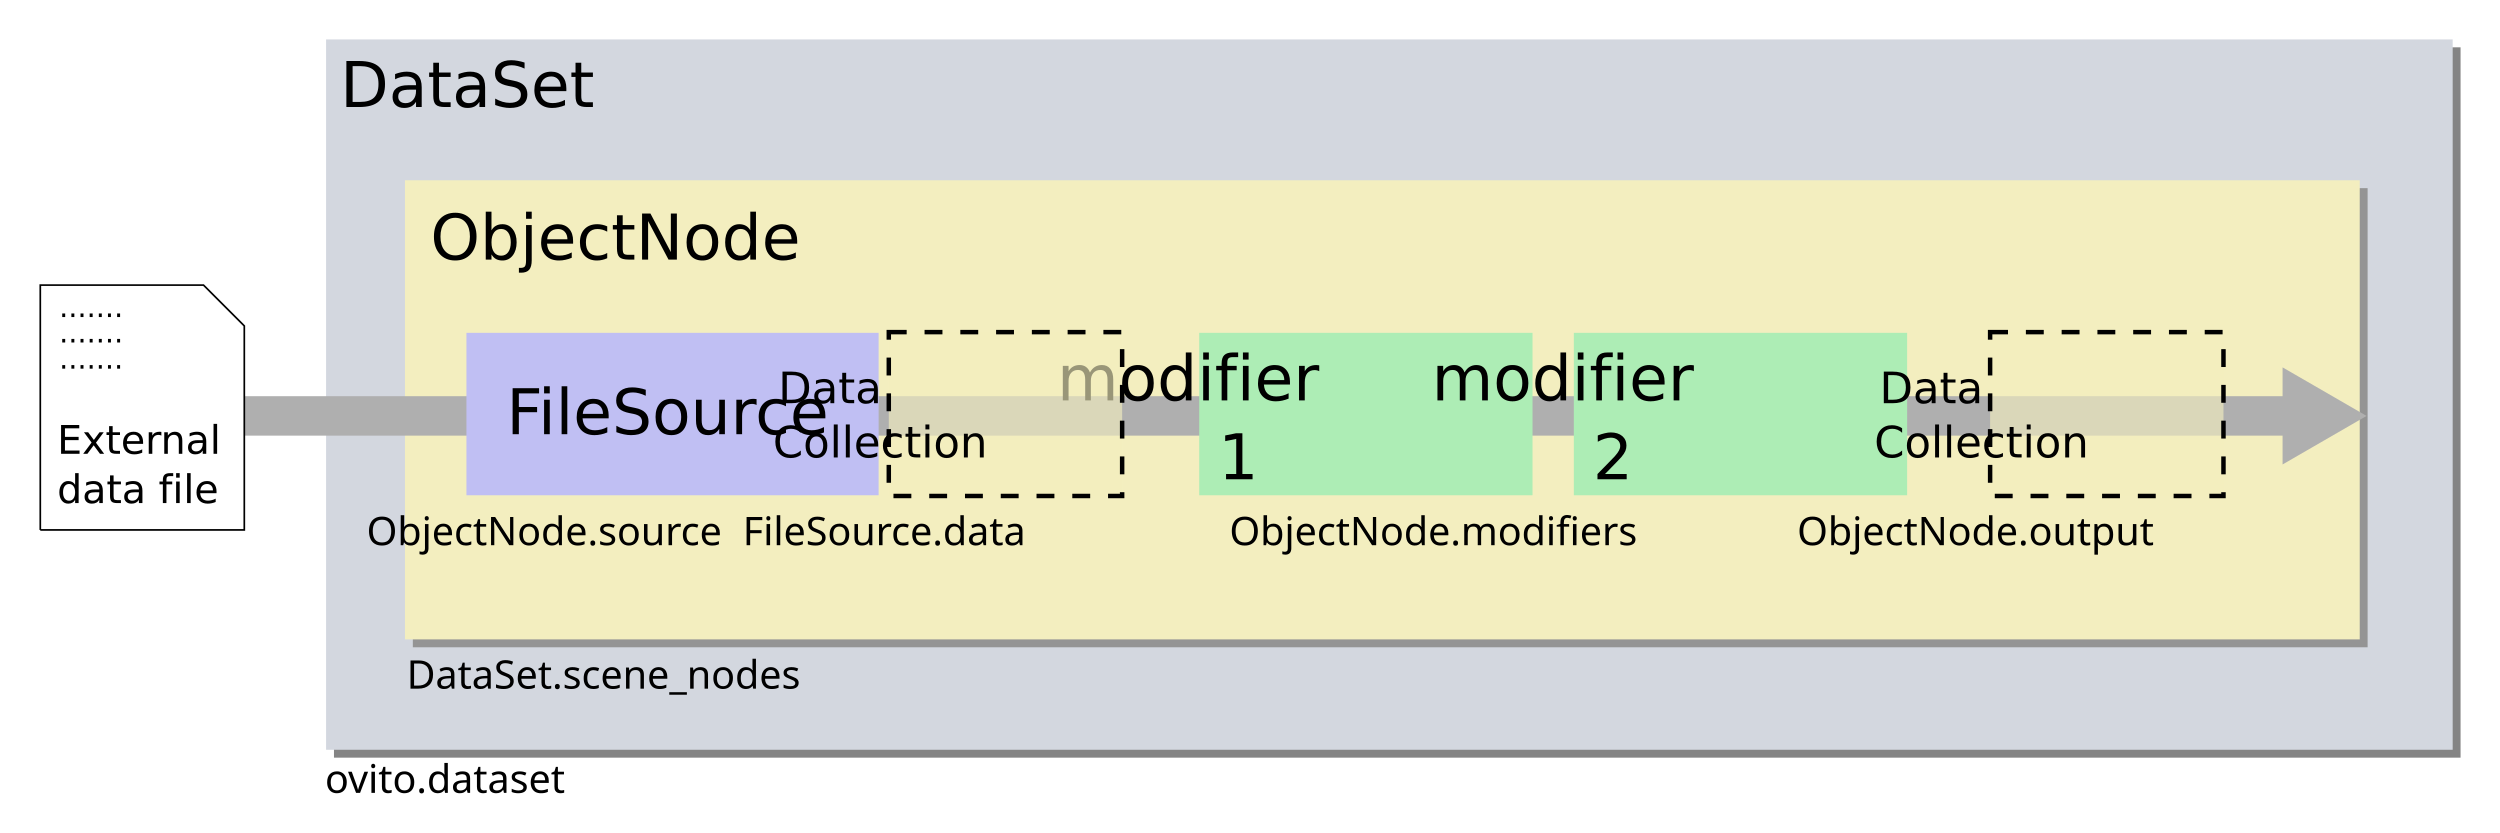
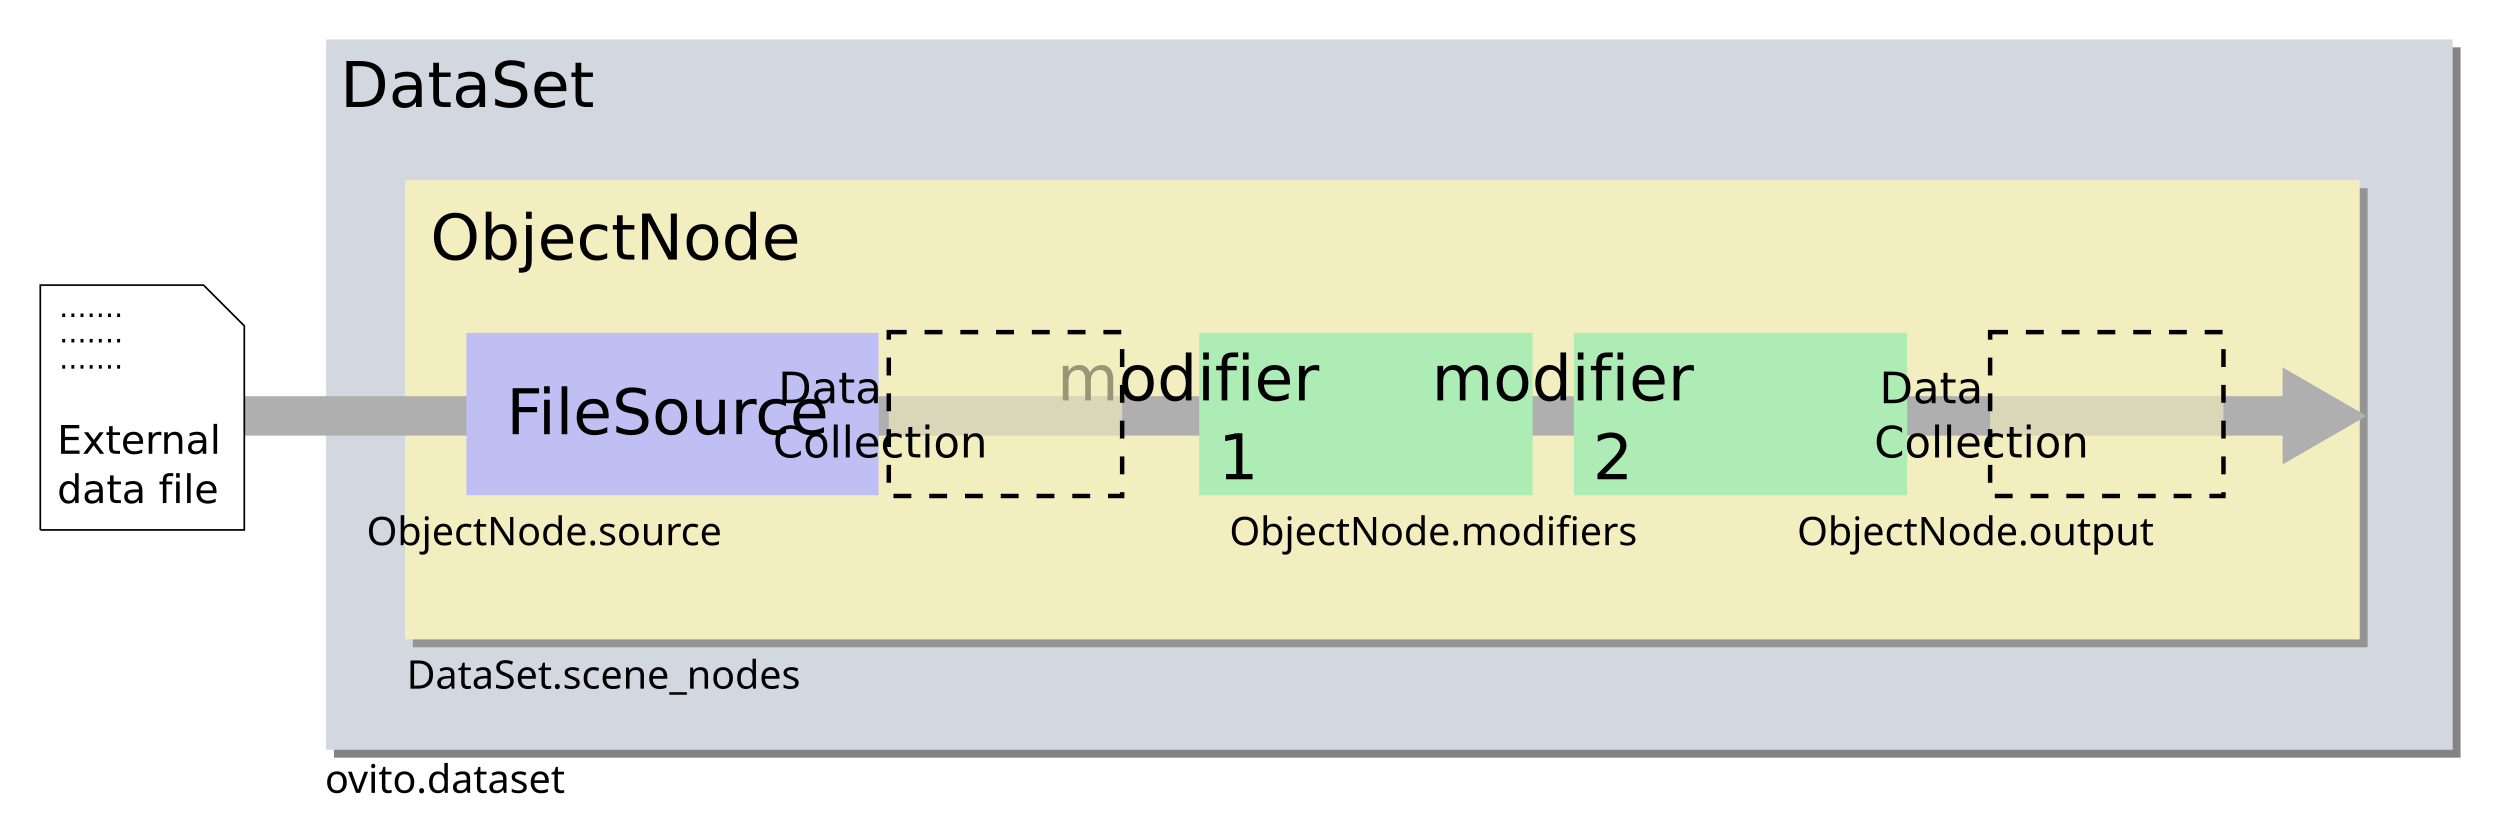
<svg xmlns="http://www.w3.org/2000/svg" width="633.977" height="211.162" id="svg2" version="1.1">
  <defs id="defs4">
    <marker style="overflow:visible" id="TriangleOutS" refX="0" refY="0" orient="auto">
      <path transform="scale(0.2,0.2)" style="fill-rule:evenodd;stroke:#000000;stroke-width:1pt" d="m 5.77,0 -8.65,5 0,-10 8.65,5 z" id="path4305" />
    </marker>
    <marker style="overflow:visible" id="Arrow2Send" refX="0" refY="0" orient="auto">
      <path transform="matrix(-0.3,0,0,-0.3,0.69,0)" d="M 8.719,4.034 -2.207,0.016 8.719,-4.002 c -1.745,2.372 -1.735,5.617 -6e-7,8.035 z" style="fill-rule:evenodd;stroke-width:0.625;stroke-linejoin:round" id="path4190" />
    </marker>
    <marker style="overflow:visible" id="Arrow1Lend" refX="0" refY="0" orient="auto">
      <path transform="matrix(-0.8,0,0,-0.8,-10,0)" style="fill-rule:evenodd;stroke:#000000;stroke-width:1pt" d="M 0,0 5,-5 -12.5,0 5,5 0,0 z" id="path4160" />
    </marker>
    <filter id="filter3777" color-interpolation-filters="sRGB">
      <feFlood result="flood" flood-color="rgb(0,0,0)" flood-opacity="0.5" id="feFlood3779" />
      <feComposite result="composite1" operator="in" in="flood" in2="SourceGraphic" id="feComposite3781" />
      <feGaussianBlur result="blur" stdDeviation="2" id="feGaussianBlur3783" />
      <feOffset result="offset" dy="4" dx="4" id="feOffset3785" />
      <feComposite result="composite2" operator="over" in="SourceGraphic" in2="offset" id="feComposite3787" />
    </filter>
    <filter id="filter3789" color-interpolation-filters="sRGB">
      <feFlood result="flood" flood-color="rgb(0,0,0)" flood-opacity="0.5" id="feFlood3791" />
      <feComposite result="composite1" operator="in" in="flood" in2="SourceGraphic" id="feComposite3793" />
      <feGaussianBlur result="blur" stdDeviation="2" id="feGaussianBlur3795" />
      <feOffset result="offset" dy="4" dx="4" id="feOffset3797" />
      <feComposite result="composite2" operator="over" in="SourceGraphic" in2="offset" id="feComposite3799" />
    </filter>
    <filter id="filter3777-3" color-interpolation-filters="sRGB">
      <feFlood result="flood" flood-color="rgb(0,0,0)" flood-opacity="0.5" id="feFlood3779-8" />
      <feComposite result="composite1" operator="in" in="flood" in2="SourceGraphic" id="feComposite3781-6" />
      <feGaussianBlur result="blur" stdDeviation="2" id="feGaussianBlur3783-9" />
      <feOffset result="offset" dy="4" dx="4" id="feOffset3785-4" />
      <feComposite result="fbSourceGraphic" operator="over" in="SourceGraphic" in2="offset" id="feComposite3787-3" />
      <feColorMatrix id="feColorMatrix3881" values="0 0 0 -1 0 0 0 0 -1 0 0 0 0 -1 0 0 0 0 1 0" in="fbSourceGraphic" result="fbSourceGraphicAlpha" />
      <feFlood in="fbSourceGraphic" result="flood" flood-color="rgb(0,0,0)" flood-opacity="0.5" id="feFlood3883" />
      <feComposite result="composite1" operator="in" in="flood" in2="fbSourceGraphic" id="feComposite3885" />
      <feGaussianBlur result="blur" stdDeviation="2" id="feGaussianBlur3887" />
      <feOffset result="offset" dy="4" dx="4" id="feOffset3889" />
      <feComposite result="composite2" operator="over" in="fbSourceGraphic" in2="offset" id="feComposite3891" />
    </filter>
    <marker style="overflow:visible" id="TriangleOutSd" refX="0" refY="0" orient="auto">
      <path transform="scale(0.2,0.2)" style="fill:#afafaf;fill-rule:evenodd;stroke:#afafaf;stroke-width:1pt" d="m 5.77,0 -8.65,5 0,-10 8.65,5 z" id="path5012" />
    </marker>
    <filter id="filter5169" color-interpolation-filters="sRGB">
      <feFlood id="feFlood5171" flood-opacity="0.5" flood-color="rgb(0,0,0)" result="flood" />
      <feComposite id="feComposite5173" in2="SourceGraphic" in="flood" operator="in" result="composite1" />
      <feGaussianBlur id="feGaussianBlur5175" stdDeviation="2" result="blur" />
      <feOffset id="feOffset5177" dx="4" dy="4" result="offset" />
      <feComposite id="feComposite5179" in2="offset" in="SourceGraphic" operator="over" result="composite2" />
    </filter>
    <filter id="filter5181" color-interpolation-filters="sRGB">
      <feFlood id="feFlood5183" flood-opacity="0.5" flood-color="rgb(0,0,0)" result="flood" />
      <feComposite id="feComposite5185" in2="SourceGraphic" in="flood" operator="in" result="composite1" />
      <feGaussianBlur id="feGaussianBlur5187" stdDeviation="2" result="blur" />
      <feOffset id="feOffset5189" dx="4" dy="4" result="offset" />
      <feComposite id="feComposite5191" in2="offset" in="SourceGraphic" operator="over" result="composite2" />
    </filter>
  </defs>
  <g id="layer1" transform="translate(-21.59454,-293.0765)">
    <rect style="color:#000000;fill:#848484;fill-opacity:1;fill-rule:evenodd;stroke:none;stroke-width:3;marker:none;visibility:visible;display:inline;overflow:visible;enable-background:accumulate" id="rect5201" width="539.286" height="180.135" x="106.286" y="305.076" />
    <rect y="303.076" x="104.286" height="180.135" width="539.286" id="rect2985" style="color:#000000;fill:#d3d7df;fill-opacity:1;fill-rule:evenodd;stroke:none;stroke-width:3;marker:none;visibility:visible;display:inline;overflow:visible;enable-background:accumulate" />
    <rect style="color:#000000;fill:#949494;fill-opacity:1;fill-rule:evenodd;stroke:none;stroke-width:3;marker:none;visibility:visible;display:inline;overflow:visible;enable-background:accumulate" id="rect5203" width="495.714" height="116.429" x="126.286" y="340.791" />
    <text id="text3755" y="320.219" x="107.857" style="font-size:40px;font-style:normal;font-weight:normal;line-height:125%;letter-spacing:0px;word-spacing:0px;fill:#000000;fill-opacity:1;stroke:none;font-family:Bitstream Vera Sans" xml:space="preserve">
      <tspan style="font-size:16px;font-style:normal;font-variant:normal;font-weight:normal;font-stretch:normal;text-align:start;line-height:125%;writing-mode:lr-tb;text-anchor:start;font-family:DejaVu Sans;-inkscape-font-specification:DejaVu Sans" y="320.219" x="107.857" id="tspan3757">DataSet</tspan>
    </text>
    <rect y="338.791" x="124.286" height="116.429" width="495.714" id="rect2985-9" style="color:#000000;fill:#f3eebf;fill-opacity:1;fill-rule:evenodd;stroke:none;stroke-width:3;marker:none;visibility:visible;display:inline;overflow:visible;enable-background:accumulate" />
    <path id="path4151" d="m 83.651,398.548 523.878,0" style="fill:none;stroke:#afafaf;stroke-width:10;stroke-linecap:butt;stroke-linejoin:miter;stroke-miterlimit:4;stroke-opacity:1;stroke-dasharray:none;marker-end:url(#TriangleOutSd)" />
    <text id="text3755-9" y="358.901" x="130.732" style="font-size:40px;font-style:normal;font-weight:normal;line-height:125%;letter-spacing:0px;word-spacing:0px;fill:#000000;fill-opacity:1;stroke:none;font-family:Bitstream Vera Sans" xml:space="preserve">
      <tspan style="font-size:16px;font-style:normal;font-variant:normal;font-weight:normal;font-stretch:normal;text-align:start;line-height:125%;writing-mode:lr-tb;text-anchor:start;font-family:DejaVu Sans;-inkscape-font-specification:DejaVu Sans" y="358.901" x="130.732" id="tspan3757-0">ObjectNode</tspan>
    </text>
    <rect y="377.481" x="139.881" height="41.19" width="104.524" id="rect2985-9-0" style="color:#000000;fill:#c0bff3;fill-opacity:1;fill-rule:evenodd;stroke:none;stroke-width:3;marker:none;visibility:visible;display:inline;overflow:visible;enable-background:accumulate" />
    <text id="text3755-9-2" y="403.186" x="150.017" style="font-size:40px;font-style:normal;font-weight:normal;line-height:125%;letter-spacing:0px;word-spacing:0px;fill:#000000;fill-opacity:1;stroke:none;font-family:Bitstream Vera Sans" xml:space="preserve">
      <tspan style="font-size:16px;font-style:normal;font-variant:normal;font-weight:normal;font-stretch:normal;text-align:start;line-height:125%;writing-mode:lr-tb;text-anchor:start;font-family:DejaVu Sans;-inkscape-font-specification:DejaVu Sans" y="403.186" x="150.017" id="tspan3757-0-3">FileSource</tspan>
    </text>
    <rect style="color:#000000;fill:#adedb5;fill-opacity:1;fill-rule:evenodd;stroke:none;stroke-width:3;marker:none;visibility:visible;display:inline;overflow:visible;enable-background:accumulate" id="rect3937" width="84.524" height="41.19" x="325.703" y="377.481" />
    <text id="text3755-9-2-7" y="394.615" x="367.406" style="font-size:40px;font-style:normal;font-weight:normal;line-height:125%;letter-spacing:0px;word-spacing:0px;fill:#000000;fill-opacity:1;stroke:none;font-family:Bitstream Vera Sans" xml:space="preserve">
      <tspan style="font-size:16px;font-style:normal;font-variant:normal;font-weight:normal;font-stretch:normal;text-align:center;line-height:125%;writing-mode:lr-tb;text-anchor:middle;font-family:DejaVu Sans;-inkscape-font-specification:DejaVu Sans" y="394.615" x="367.406" id="tspan3757-0-3-6">modifier</tspan>
      <tspan id="tspan3935" style="font-size:16px;font-style:normal;font-variant:normal;font-weight:normal;font-stretch:normal;text-align:center;line-height:125%;writing-mode:lr-tb;text-anchor:middle;font-family:DejaVu Sans;-inkscape-font-specification:DejaVu Sans" y="414.615" x="367.406">1</tspan>
    </text>
    <rect y="377.481" x="420.703" height="41.19" width="84.524" id="rect3939" style="color:#000000;fill:#adedb5;fill-opacity:1;fill-rule:evenodd;stroke:none;stroke-width:3;marker:none;visibility:visible;display:inline;overflow:visible;enable-background:accumulate" />
    <text xml:space="preserve" style="font-size:40px;font-style:normal;font-weight:normal;line-height:125%;letter-spacing:0px;word-spacing:0px;fill:#000000;fill-opacity:1;stroke:none;font-family:Bitstream Vera Sans" x="462.406" y="394.615" id="text3941">
      <tspan id="tspan3943" x="462.406" y="394.615" style="font-size:16px;font-style:normal;font-variant:normal;font-weight:normal;font-stretch:normal;text-align:center;line-height:125%;writing-mode:lr-tb;text-anchor:middle;font-family:DejaVu Sans;-inkscape-font-specification:DejaVu Sans">modifier</tspan>
      <tspan x="462.406" y="414.615" style="font-size:16px;font-style:normal;font-variant:normal;font-weight:normal;font-stretch:normal;text-align:center;line-height:125%;writing-mode:lr-tb;text-anchor:middle;font-family:DejaVu Sans;-inkscape-font-specification:DejaVu Sans" id="tspan3945">2</tspan>
    </text>
    <path id="path2667" style="fill:none;stroke:#000000;stroke-width:0.431;stroke-linecap:butt;stroke-linejoin:miter;stroke-miterlimit:10;stroke-opacity:1;stroke-dasharray:none" d="m 31.81,427.46 51.737,0 0,-51.737 -10.347,-10.348 -41.389,0 0,62.085 z" />
    <text xml:space="preserve" style="font-size:40px;font-style:normal;font-weight:normal;line-height:125%;letter-spacing:0px;word-spacing:0px;fill:#000000;fill-opacity:1;stroke:none;font-family:Bitstream Vera Sans" x="36.099" y="408.156" id="text4119">
      <tspan id="tspan4121" x="36.099" y="408.156" style="font-size:10px;font-style:normal;font-variant:normal;font-weight:normal;font-stretch:normal;text-align:start;line-height:125%;writing-mode:lr-tb;text-anchor:start;font-family:DejaVu Sans;-inkscape-font-specification:DejaVu Sans">External </tspan>
      <tspan x="36.099" y="420.656" style="font-size:10px;font-style:normal;font-variant:normal;font-weight:normal;font-stretch:normal;text-align:start;line-height:125%;writing-mode:lr-tb;text-anchor:start;font-family:DejaVu Sans;-inkscape-font-specification:DejaVu Sans" id="tspan5217">data file</tspan>
    </text>
    <text xml:space="preserve" style="font-size:40px;font-style:normal;font-weight:normal;line-height:125%;letter-spacing:0px;word-spacing:0px;fill:#000000;fill-opacity:1;stroke:none;font-family:Bitstream Vera Sans" x="191.396" y="431.329" id="text4123">
      <tspan id="tspan4125" x="191.396" y="431.329" style="font-size:10px;font-style:normal;font-variant:normal;font-weight:normal;font-stretch:normal;text-align:center;line-height:125%;writing-mode:lr-tb;text-anchor:middle;font-family:CMU Sans Serif Demi Condensed;-inkscape-font-specification:CMU Sans Serif Demi Condensed">ObjectNode.source</tspan>
    </text>
-     <text id="text4139" y="431.329" x="277.611" style="font-size:40px;font-style:normal;font-weight:normal;line-height:125%;letter-spacing:0px;word-spacing:0px;fill:#000000;fill-opacity:1;stroke:none;font-family:Bitstream Vera Sans" xml:space="preserve">
-       <tspan style="font-size:10px;font-style:normal;font-variant:normal;font-weight:normal;font-stretch:normal;text-align:center;line-height:125%;writing-mode:lr-tb;text-anchor:middle;font-family:CMU Sans Serif Demi Condensed;-inkscape-font-specification:CMU Sans Serif Demi Condensed" y="431.329" x="277.611" id="tspan4141">FileSource.data</tspan>
-     </text>
    <text xml:space="preserve" style="font-size:40px;font-style:normal;font-weight:normal;line-height:125%;letter-spacing:0px;word-spacing:0px;fill:#000000;fill-opacity:1;stroke:none;font-family:Bitstream Vera Sans" x="554.361" y="431.329" id="text4143">
      <tspan id="tspan4145" x="554.361" y="431.329" style="font-size:10px;font-style:normal;font-variant:normal;font-weight:normal;font-stretch:normal;text-align:center;line-height:125%;writing-mode:lr-tb;text-anchor:middle;font-family:CMU Sans Serif Demi Condensed;-inkscape-font-specification:CMU Sans Serif Demi Condensed">ObjectNode.output</tspan>
    </text>
    <text id="text4147" y="431.329" x="416.861" style="font-size:40px;font-style:normal;font-weight:normal;line-height:125%;letter-spacing:0px;word-spacing:0px;fill:#000000;fill-opacity:1;stroke:none;font-family:Bitstream Vera Sans" xml:space="preserve">
      <tspan style="font-size:10px;font-style:normal;font-variant:normal;font-weight:normal;font-stretch:normal;text-align:center;line-height:125%;writing-mode:lr-tb;text-anchor:middle;font-family:CMU Sans Serif Demi Condensed;-inkscape-font-specification:CMU Sans Serif Demi Condensed" y="431.329" x="416.861" id="tspan4149">ObjectNode.modifiers</tspan>
    </text>
    <rect style="color:#000000;fill:#f3eebf;fill-opacity:0.629;stroke:#000000;stroke-width:1.134;stroke-miterlimit:4;stroke-opacity:1;stroke-dasharray:4.535, 4.535;stroke-dashoffset:0;marker:none;visibility:visible;display:inline;overflow:visible;enable-background:accumulate" id="rect3927" width="59.176" height="41.557" x="246.984" y="377.298" />
    <text xml:space="preserve" style="font-size:40px;font-style:normal;font-weight:normal;line-height:125%;letter-spacing:0px;word-spacing:0px;fill:#000000;fill-opacity:1;stroke:none;font-family:Bitstream Vera Sans" x="276.584" y="395.329" id="text3929">
      <tspan id="tspan3933" x="276.584" y="395.329" style="font-size:11px;font-style:normal;font-variant:normal;font-weight:normal;font-stretch:normal;text-align:center;line-height:125%;writing-mode:lr-tb;text-anchor:middle;fill:#000000;fill-opacity:1;font-family:DejaVu Sans;-inkscape-font-specification:DejaVu Sans">Data</tspan>
      <tspan x="276.584" y="409.079" style="font-size:11px;font-style:normal;font-variant:normal;font-weight:normal;font-stretch:normal;text-align:center;line-height:125%;writing-mode:lr-tb;text-anchor:middle;fill:#000000;fill-opacity:1;font-family:DejaVu Sans;-inkscape-font-specification:DejaVu Sans" id="tspan5159">Collection</tspan>
    </text>
    <text id="text5149" y="467.71" x="124.726" style="font-size:40px;font-style:normal;font-weight:normal;line-height:125%;letter-spacing:0px;word-spacing:0px;fill:#000000;fill-opacity:1;stroke:none;font-family:Bitstream Vera Sans" xml:space="preserve">
      <tspan style="font-size:10px;font-style:normal;font-variant:normal;font-weight:normal;font-stretch:normal;text-align:start;line-height:125%;writing-mode:lr-tb;text-anchor:start;font-family:CMU Sans Serif Demi Condensed;-inkscape-font-specification:CMU Sans Serif Demi Condensed" y="467.71" x="124.726" id="tspan5151">DataSet.scene_nodes</tspan>
    </text>
    <text xml:space="preserve" style="font-size:40px;font-style:normal;font-weight:normal;line-height:125%;letter-spacing:0px;word-spacing:0px;fill:#000000;fill-opacity:1;stroke:none;font-family:Bitstream Vera Sans" x="104.011" y="494.138" id="text5153">
      <tspan id="tspan5155" x="104.011" y="494.138" style="font-size:10px;font-style:normal;font-variant:normal;font-weight:normal;font-stretch:normal;text-align:start;line-height:125%;writing-mode:lr-tb;text-anchor:start;font-family:CMU Sans Serif Demi Condensed;-inkscape-font-specification:CMU Sans Serif Demi Condensed">ovito.dataset</tspan>
    </text>
    <rect y="377.298" x="526.27" height="41.557" width="59.176" id="rect5161" style="color:#000000;fill:#f3eebf;fill-opacity:0.629;stroke:#000000;stroke-width:1.134;stroke-miterlimit:4;stroke-opacity:1;stroke-dasharray:4.535, 4.535;stroke-dashoffset:0;marker:none;visibility:visible;display:inline;overflow:visible;enable-background:accumulate" />
    <text id="text5163" y="395.329" x="555.87" style="font-size:40px;font-style:normal;font-weight:normal;line-height:125%;letter-spacing:0px;word-spacing:0px;fill:#000000;fill-opacity:1;stroke:none;font-family:Bitstream Vera Sans" xml:space="preserve">
      <tspan style="font-size:11px;font-style:normal;font-variant:normal;font-weight:normal;font-stretch:normal;text-align:center;line-height:125%;writing-mode:lr-tb;text-anchor:middle;fill:#000000;fill-opacity:1;font-family:DejaVu Sans;-inkscape-font-specification:DejaVu Sans" y="395.329" x="555.87" id="tspan5165">Data</tspan>
      <tspan id="tspan5167" style="font-size:11px;font-style:normal;font-variant:normal;font-weight:normal;font-stretch:normal;text-align:center;line-height:125%;writing-mode:lr-tb;text-anchor:middle;fill:#000000;fill-opacity:1;font-family:DejaVu Sans;-inkscape-font-specification:DejaVu Sans" y="409.079" x="555.87">Collection</tspan>
    </text>
    <text id="text5205" y="373.475" x="36.595" style="font-size:29.204px;font-style:normal;font-weight:normal;line-height:125%;letter-spacing:0px;word-spacing:0px;fill:#000000;fill-opacity:1;stroke:none;font-family:Bitstream Vera Sans" xml:space="preserve">
      <tspan style="font-size:7.301px;font-style:normal;font-variant:normal;font-weight:normal;font-stretch:normal;text-align:start;line-height:125%;writing-mode:lr-tb;text-anchor:start;font-family:DejaVu Sans;-inkscape-font-specification:DejaVu Sans" y="373.475" x="36.595" id="tspan5207">.......</tspan>
    </text>
    <text xml:space="preserve" style="font-size:29.204px;font-style:normal;font-weight:normal;line-height:125%;letter-spacing:0px;word-spacing:0px;fill:#000000;fill-opacity:1;stroke:none;font-family:Bitstream Vera Sans" x="36.595" y="379.928" id="text5209">
      <tspan id="tspan5211" x="36.595" y="379.928" style="font-size:7.301px;font-style:normal;font-variant:normal;font-weight:normal;font-stretch:normal;text-align:start;line-height:125%;writing-mode:lr-tb;text-anchor:start;font-family:DejaVu Sans;-inkscape-font-specification:DejaVu Sans">.......</tspan>
    </text>
    <text id="text5213" y="386.566" x="36.595" style="font-size:29.204px;font-style:normal;font-weight:normal;line-height:125%;letter-spacing:0px;word-spacing:0px;fill:#000000;fill-opacity:1;stroke:none;font-family:Bitstream Vera Sans" xml:space="preserve">
      <tspan style="font-size:7.301px;font-style:normal;font-variant:normal;font-weight:normal;font-stretch:normal;text-align:start;line-height:125%;writing-mode:lr-tb;text-anchor:start;font-family:DejaVu Sans;-inkscape-font-specification:DejaVu Sans" y="386.566" x="36.595" id="tspan5215">.......</tspan>
    </text>
  </g>
</svg>
